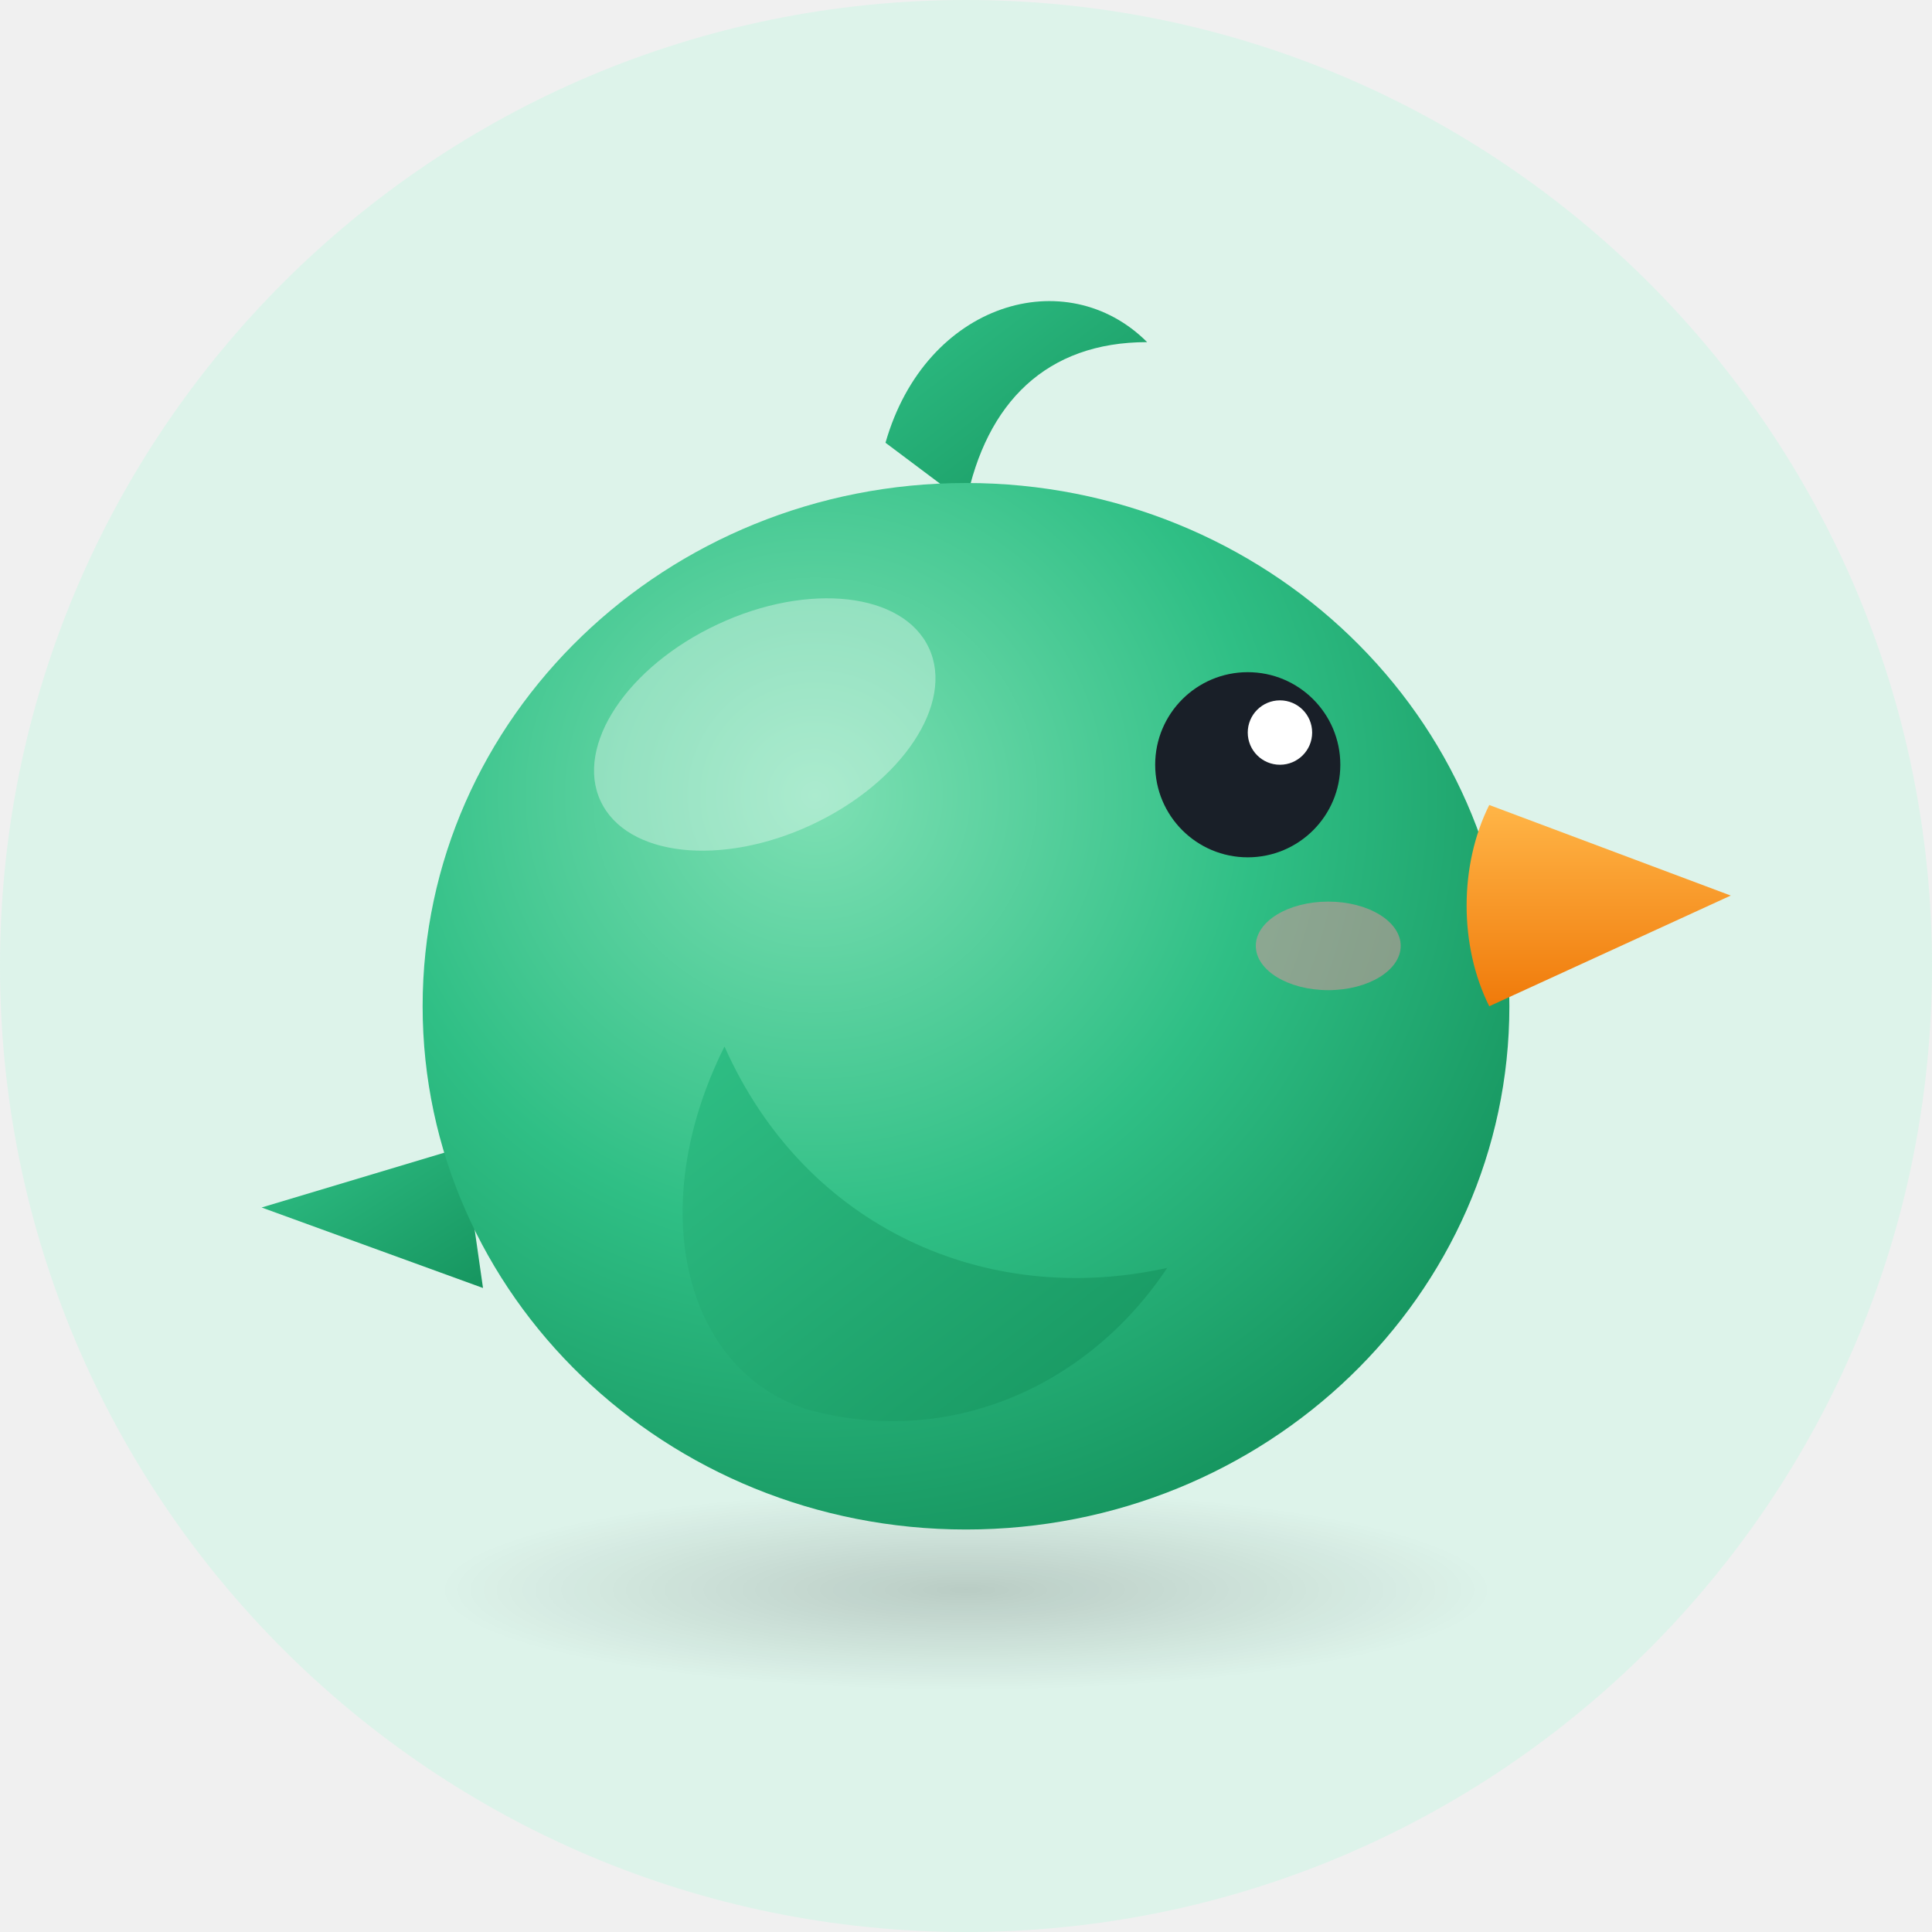
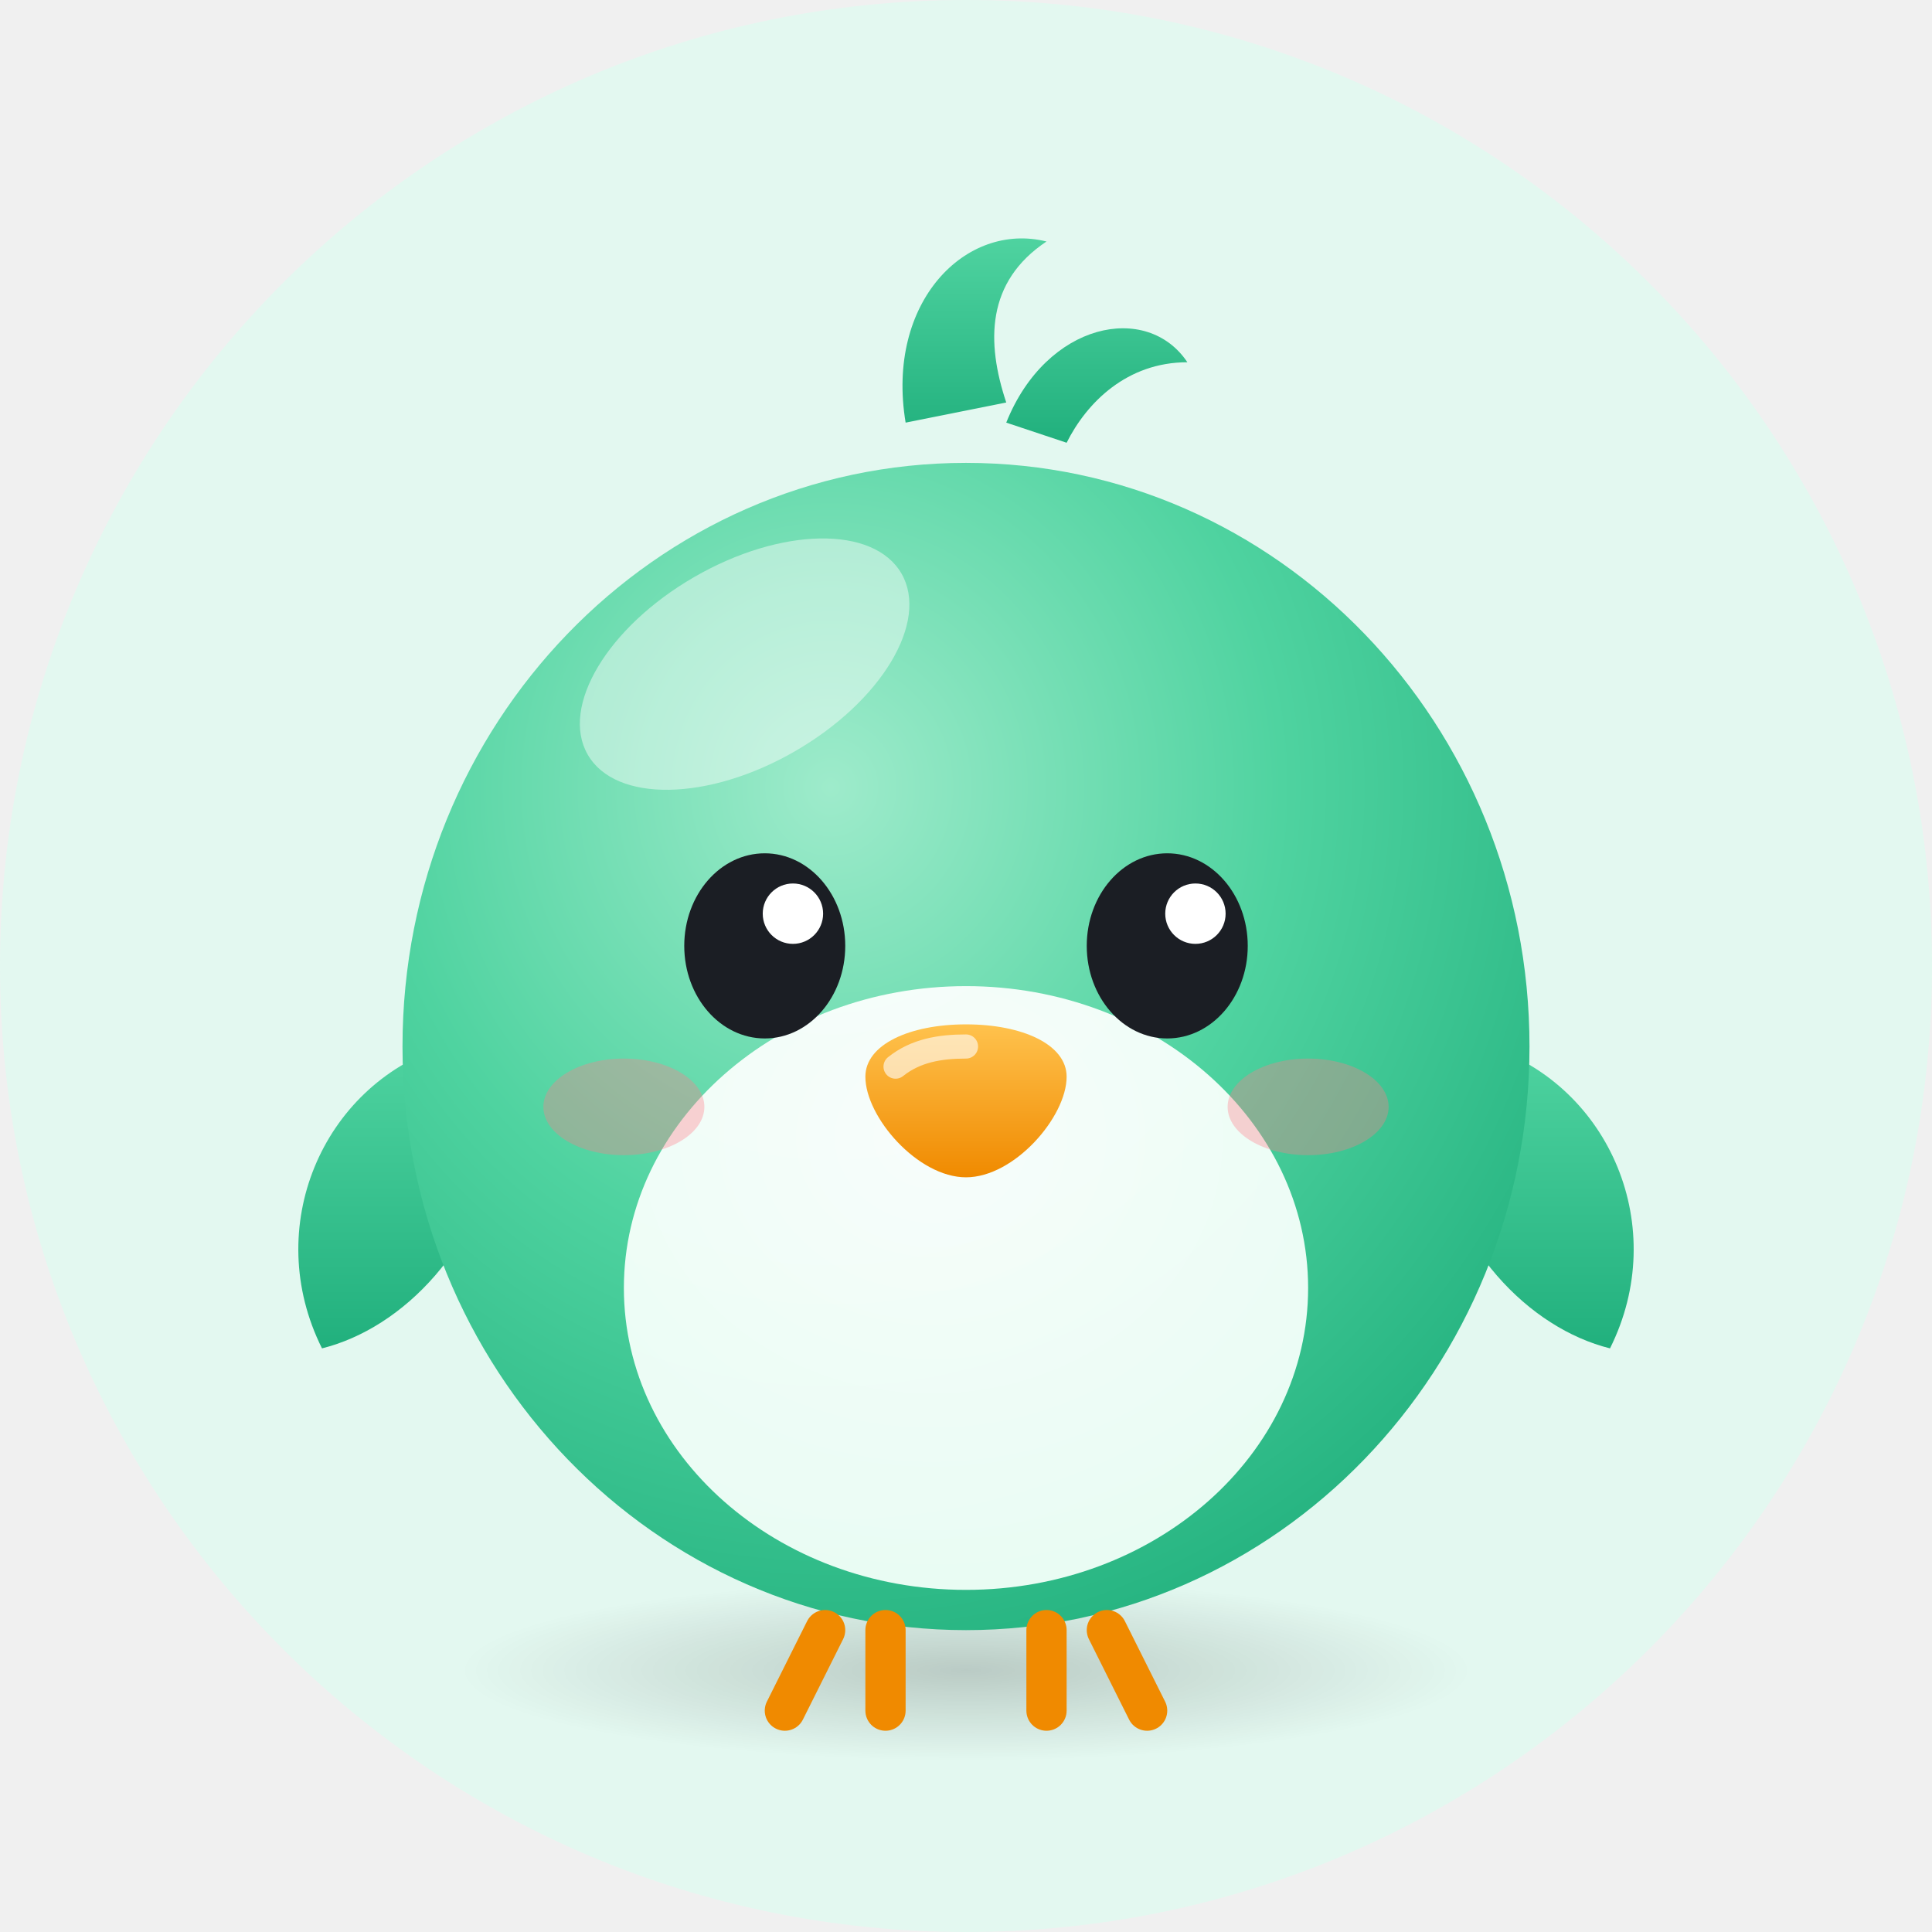
<svg xmlns="http://www.w3.org/2000/svg" viewBox="0 0 96 96">
  <defs>
-     <radialGradient id="b3" cx="36%" cy="30%" r="75%">
-       <stop offset="0" stop-color="#7EE0B4" />
-       <stop offset=".55" stop-color="#2FBF85" />
-       <stop offset="1" stop-color="#16955F" />
+     <radialGradient id="b3" cx="38%" cy="28%" r="80%">
+       <stop offset="0" stop-color="#9EEBCB" />
+       <stop offset=".5" stop-color="#4FD3A0" />
+       <stop offset="1" stop-color="#21B07D" />
    </radialGradient>
-     <linearGradient id="w3" x1="0" y1="0" x2="1" y2="1">
-       <stop offset="0" stop-color="#2FBF85" />
-       <stop offset="1" stop-color="#16955F" />
+     <radialGradient id="e3" cx="45%" cy="25%" r="85%">
+       <stop offset="0" stop-color="#fff" />
+       <stop offset="1" stop-color="#F0FFF8" />
+     </radialGradient>
+     <linearGradient id="w3" x1="0" y1="0" x2="0" y2="1">
+       <stop offset="0" stop-color="#4FD3A0" />
+       <stop offset="1" stop-color="#21B07D" />
    </linearGradient>
    <linearGradient id="k3" x1="0" y1="0" x2="0" y2="1">
-       <stop offset="0" stop-color="#FFB547" />
-       <stop offset="1" stop-color="#F07A0A" />
+       <stop offset="0" stop-color="#FFC24D" />
+       <stop offset="1" stop-color="#F08A00" />
    </linearGradient>
    <radialGradient id="s3" cx="50%" cy="50%" r="50%">
-       <stop offset="0" stop-color="#000" stop-opacity=".16" />
+       <stop offset="0" stop-color="#000" stop-opacity=".18" />
      <stop offset="1" stop-color="#000" stop-opacity="0" />
    </radialGradient>
    <clipPath id="c3">
      <circle cx="48" cy="48" r="48" />
    </clipPath>
  </defs>
  <g clip-path="url(#c3)">
-     <rect width="96" height="96" fill="#DDF3EA" />
-     <ellipse cx="48" cy="79" rx="26" ry="5" fill="url(#s3)" />
-     <path d="M23 57l-10 3 11 4z" fill="url(#w3)" />
-     <path d="M44 22c2-7 9-9 13-5-5 0-8 3-9 8z" fill="url(#w3)" />
-     <ellipse cx="48" cy="50" rx="27" ry="26" fill="url(#b3)" />
-     <ellipse cx="38" cy="36" rx="9" ry="5.5" fill="#fff" opacity=".35" transform="rotate(-25 38 36)" />
-     <path d="M36 52c4 9 13 13 22 11-4 6-11 9-18 7-6-2-8-10-4-18z" fill="url(#w3)" />
-     <path d="M74 40l12 4.5-12 5.5c-1.5-3-1.5-7 0-10z" fill="url(#k3)" />
-     <circle cx="62" cy="38" r="4.6" fill="#191F28" />
-     <circle cx="63.6" cy="36.4" r="1.6" fill="#fff" />
-     <ellipse cx="66" cy="47" rx="3.6" ry="2.2" fill="#FF8FA3" opacity=".45" />
+     <rect width="96" height="96" fill="#E3F8F0" />
+     <ellipse cx="48" cy="83" rx="25" ry="4.5" fill="url(#s3)" />
+     <path d="M45 21c-1-6 3-10 7-9-3 2-3 5-2 8M50 21c2-5 7-6 9-3-3 0-5 2-6 4" fill="url(#w3)" />
+     <path d="M22 52c-6 2-9 9-6 15 4-1 8-5 9-11z" fill="url(#w3)" />
+     <path d="M74 52c6 2 9 9 6 15-4-1-8-5-9-11z" fill="url(#w3)" />
+     <ellipse cx="48" cy="52" rx="28" ry="29" fill="url(#b3)" />
+     <ellipse cx="48" cy="64" rx="17" ry="15" fill="url(#e3)" opacity=".95" />
+     <ellipse cx="37" cy="33" rx="9" ry="5" fill="#fff" opacity=".45" transform="rotate(-30 37 33)" />
+     <ellipse cx="38" cy="47" rx="4" ry="4.6" fill="#1B1E24" />
+     <circle cx="39.4" cy="45.4" r="1.5" fill="#fff" />
+     <ellipse cx="58" cy="47" rx="4" ry="4.6" fill="#1B1E24" />
+     <circle cx="59.4" cy="45.4" r="1.5" fill="#fff" />
+     <path d="M43 53.5c0-1.6 2.2-2.6 5-2.6s5 1 5 2.6c0 2-2.6 5-5 5s-5-3-5-5z" fill="url(#k3)" />
+     <path d="M44.5 53c1-.8 2.2-1 3.5-1" stroke="#fff" stroke-opacity=".6" stroke-width="1.2" fill="none" stroke-linecap="round" />
+     <ellipse cx="31" cy="55" rx="4" ry="2.4" fill="#FF7A8A" opacity=".35" />
+     <ellipse cx="65" cy="55" rx="4" ry="2.4" fill="#FF7A8A" opacity=".35" />
+     <path d="M41 81l-2 4M44 81v4M52 81v4M55 81l2 4" stroke="#F08A00" stroke-width="2" stroke-linecap="round" />
  </g>
</svg>
